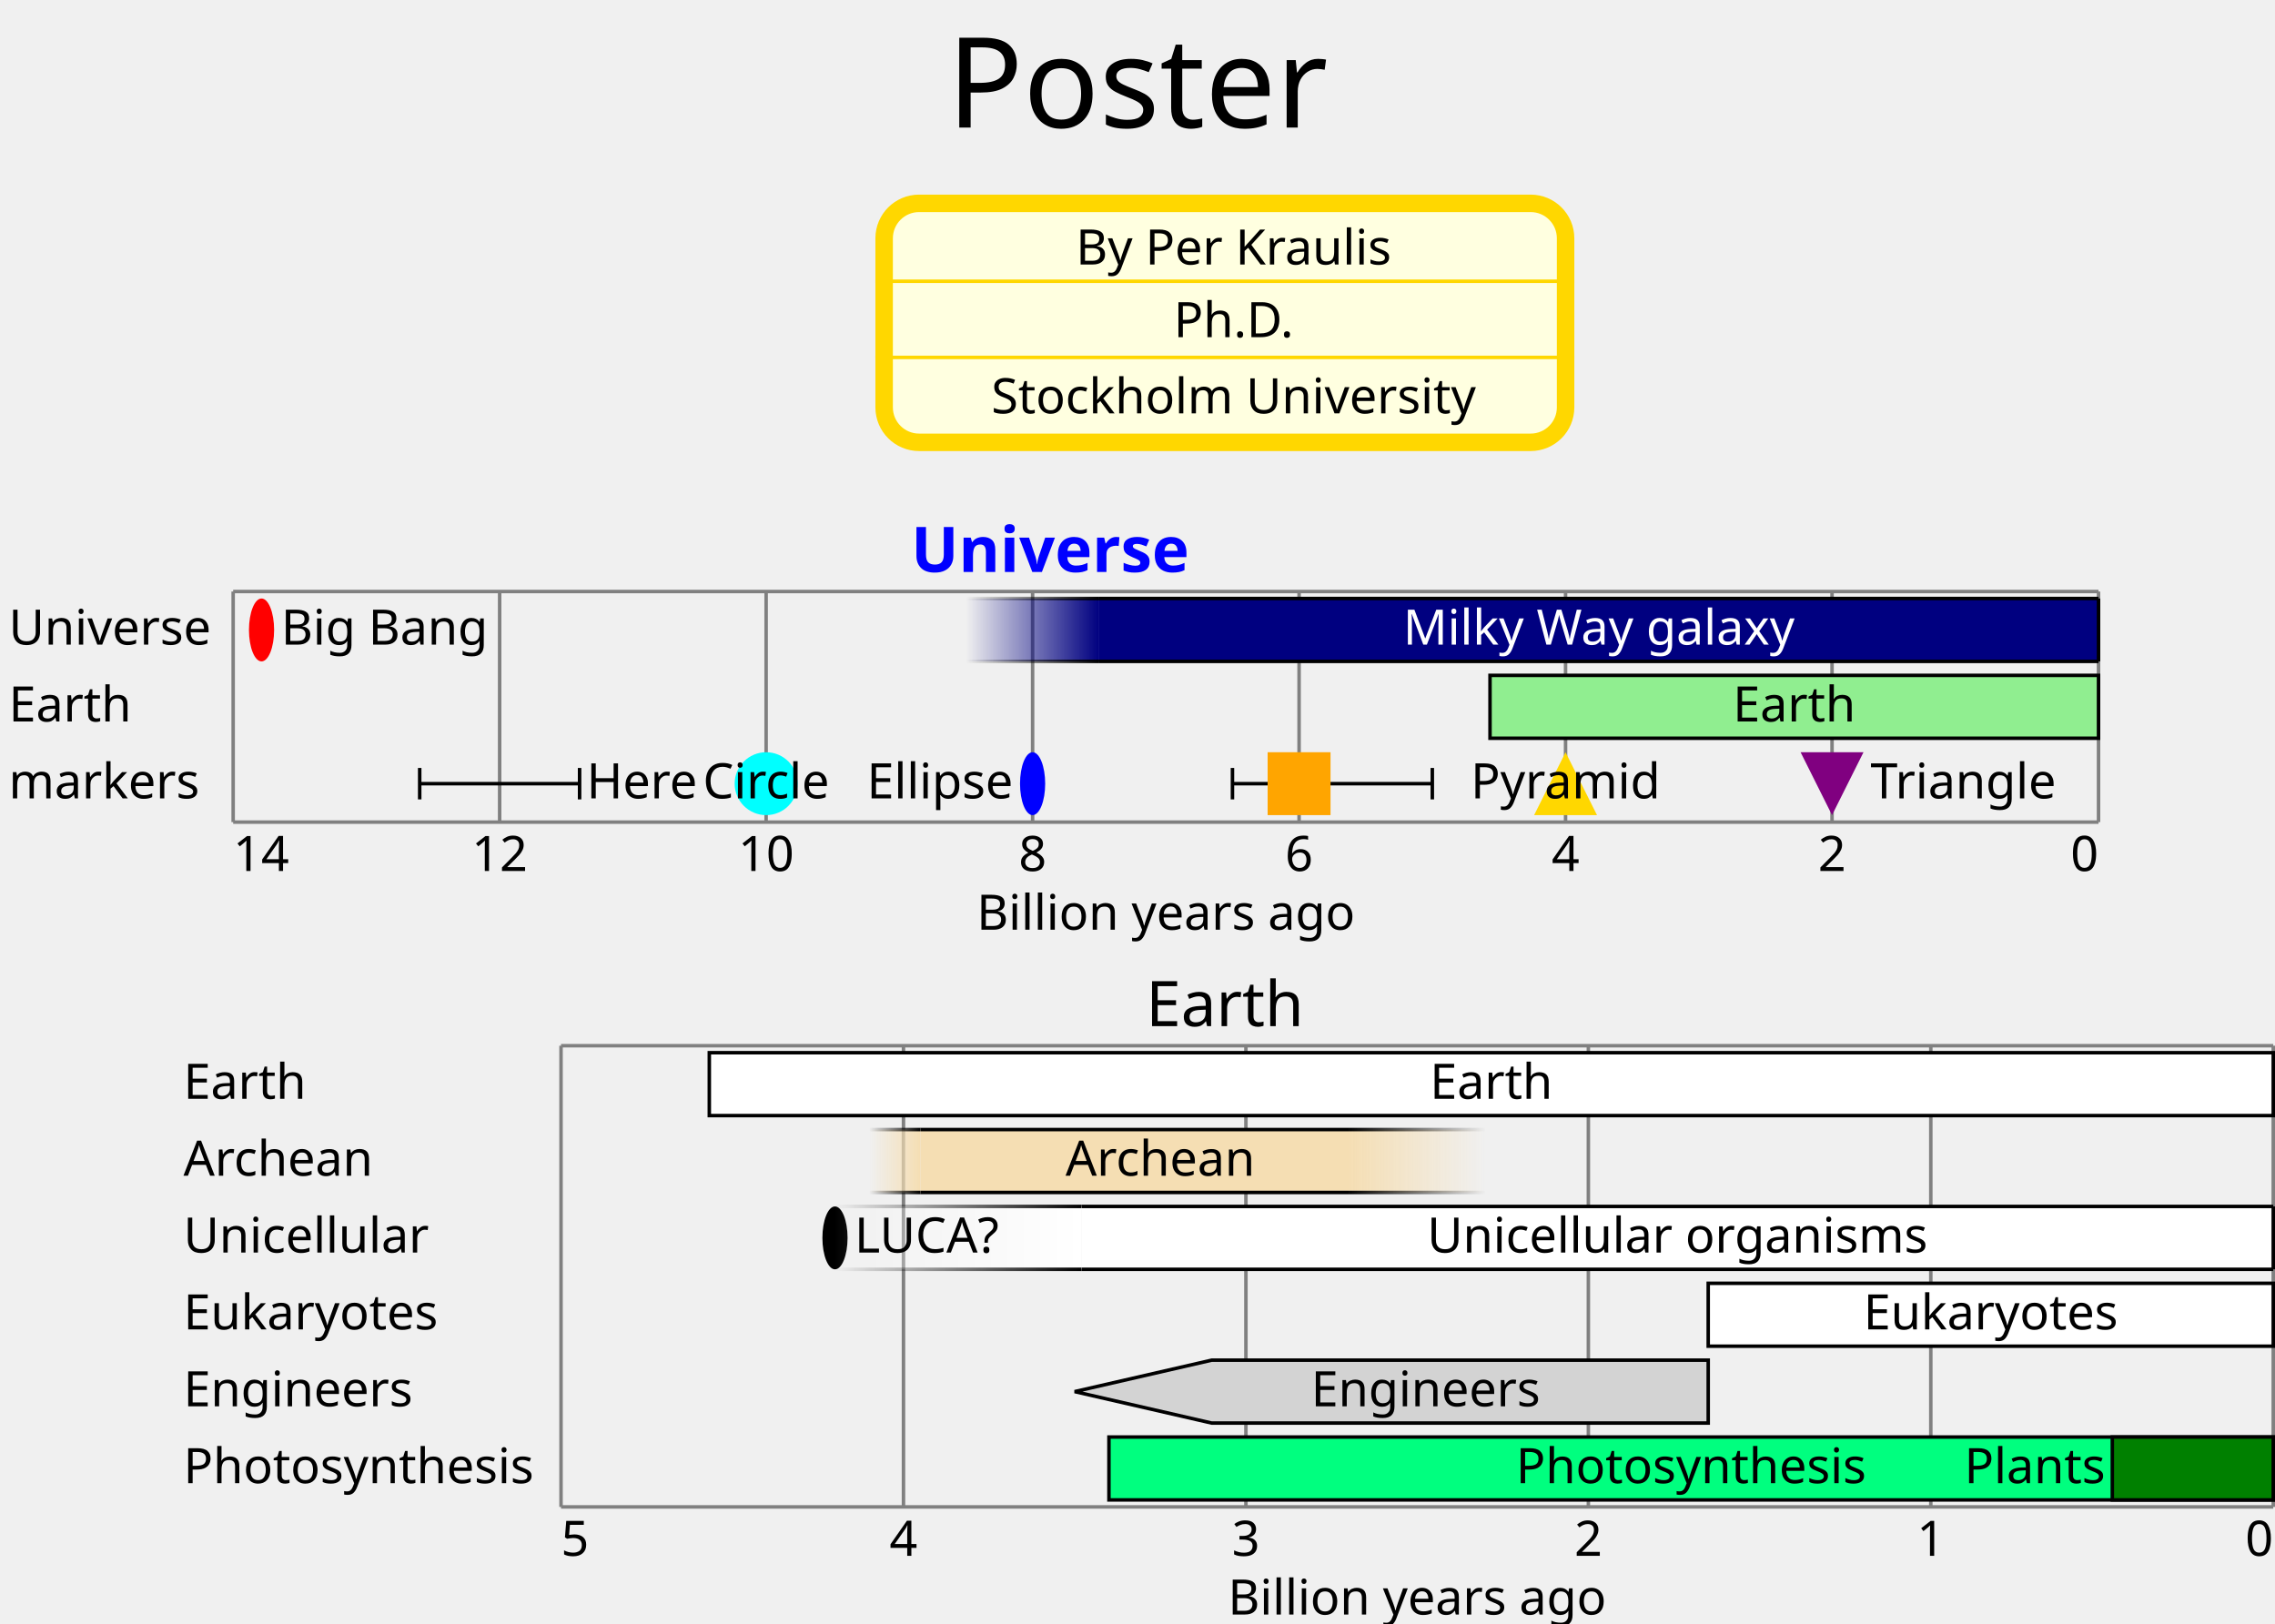
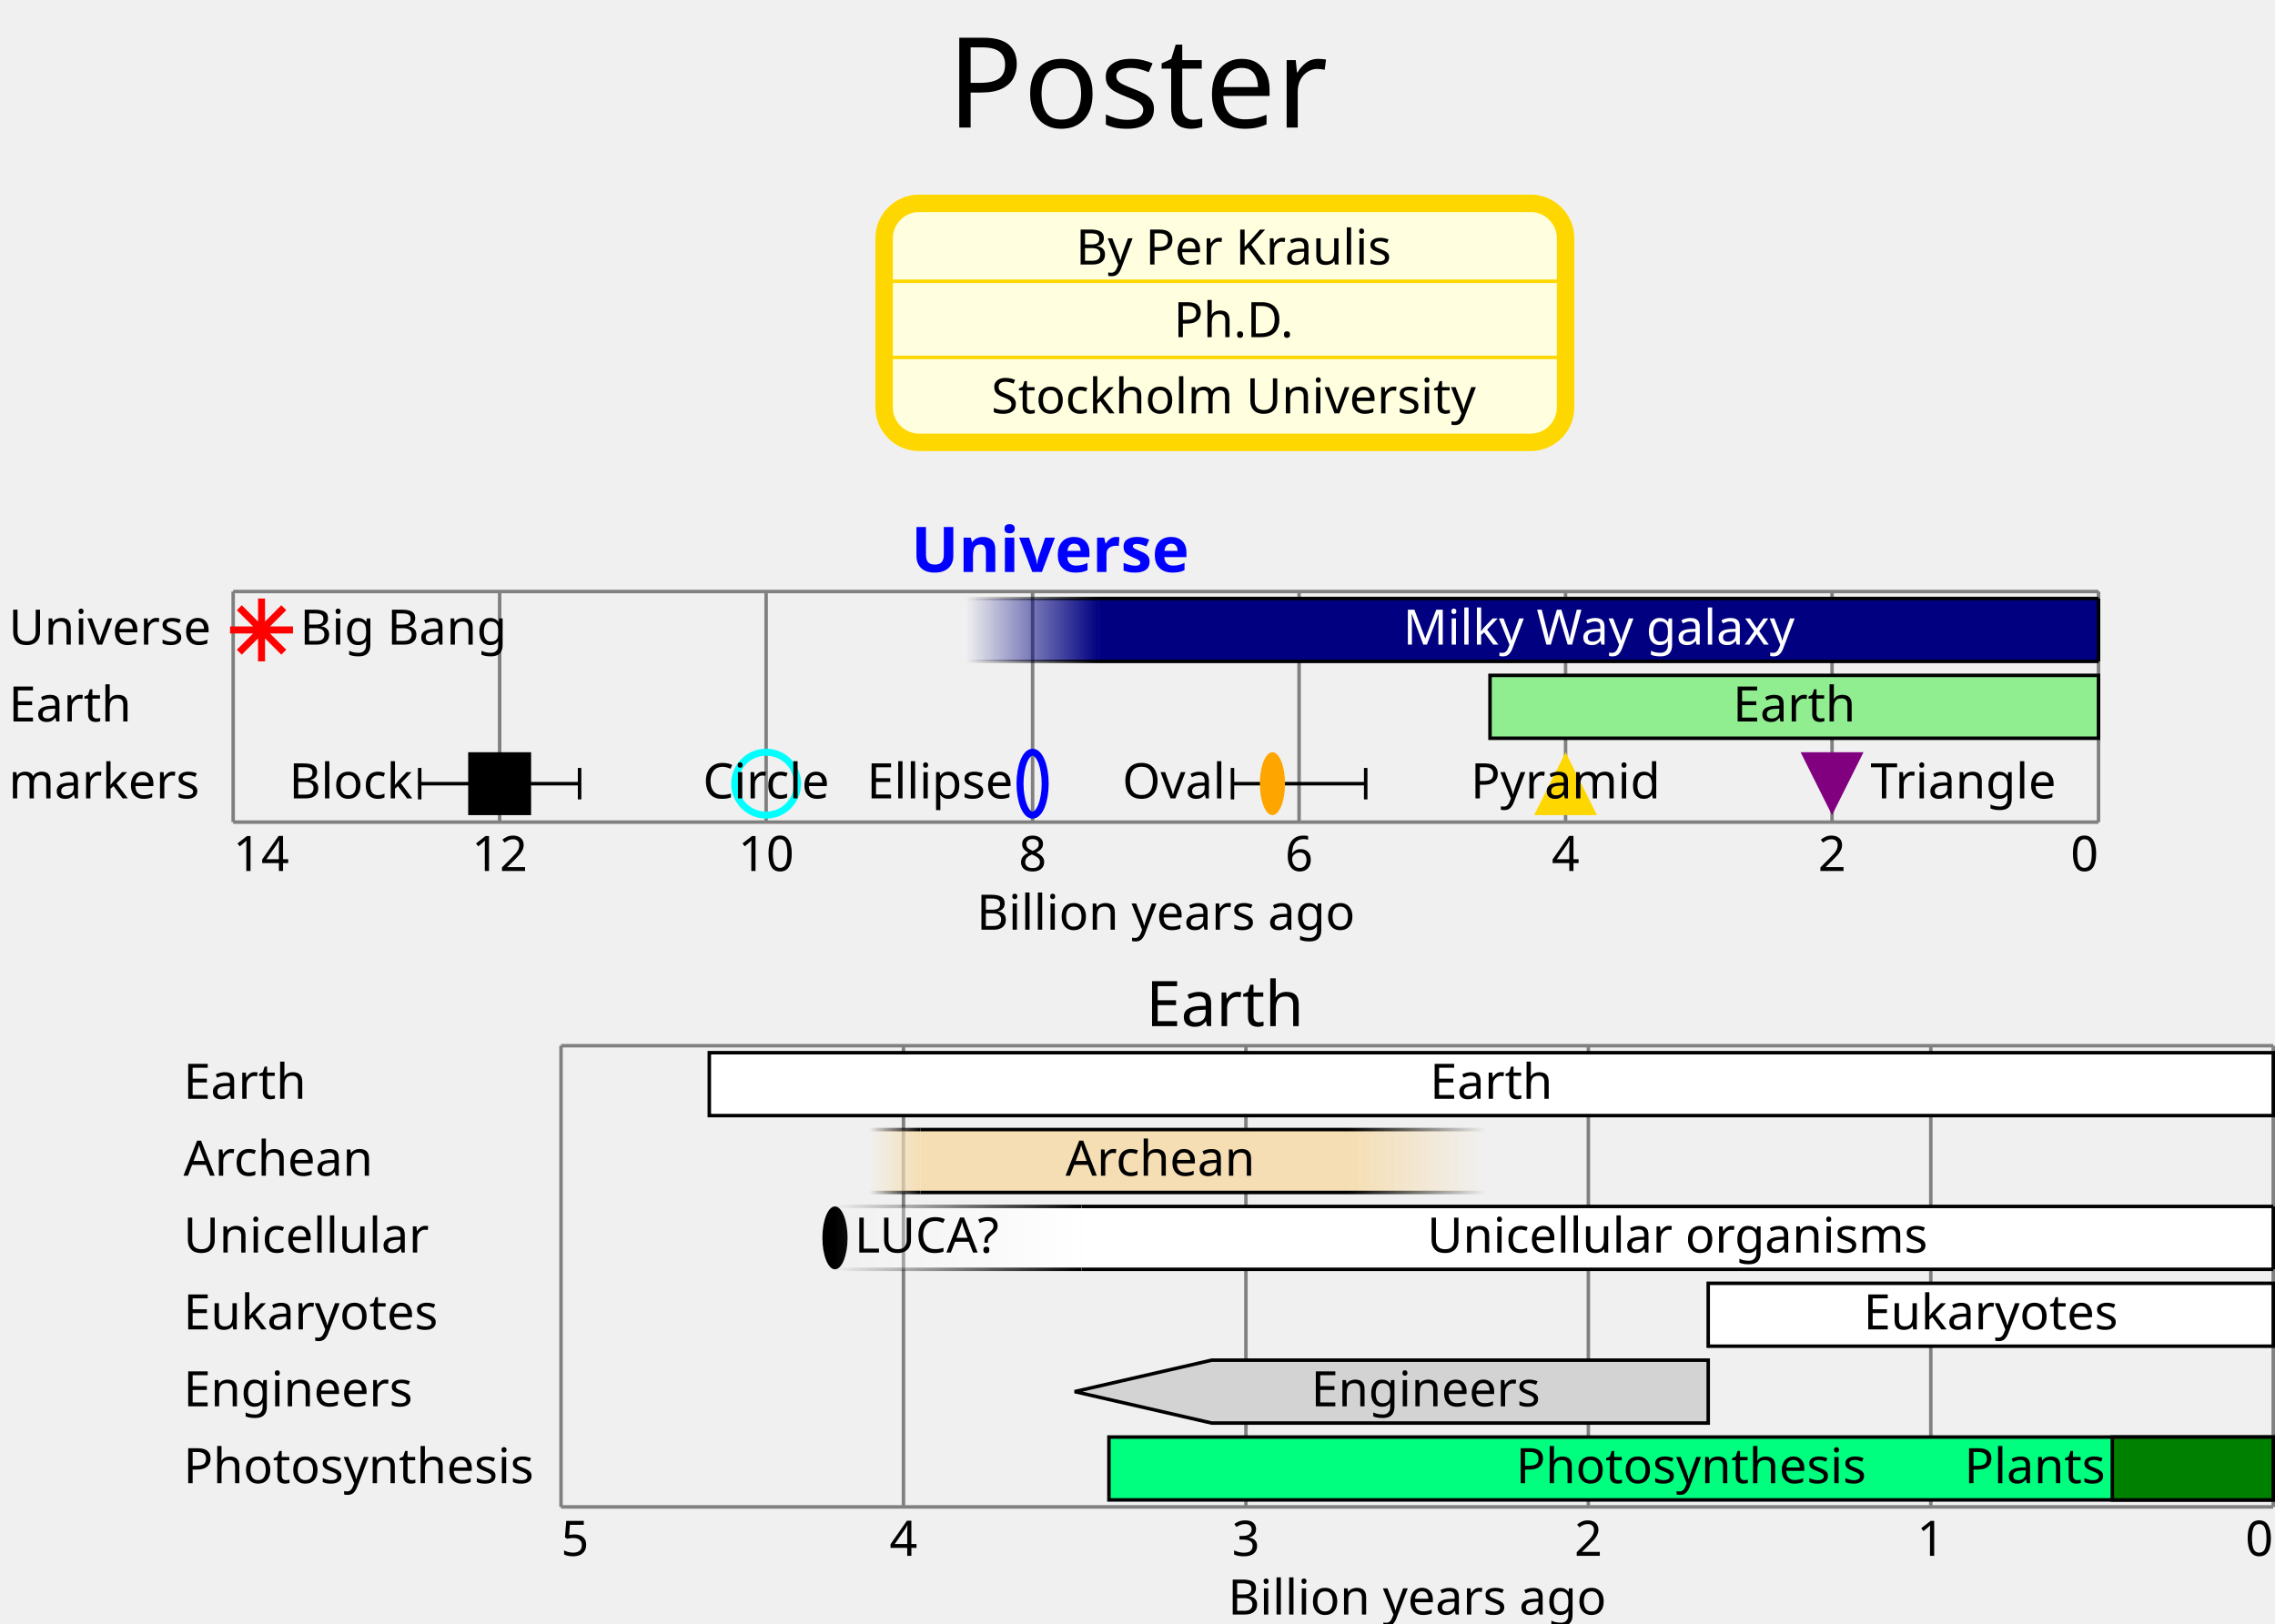
<svg xmlns="http://www.w3.org/2000/svg" width="651" height="464.600" viewBox="0 0 651 464.600" transform="translate(0.5, 0.5)">
  <g stroke="black" fill="white" font-family="sans-serif" font-size="14">
    <text x="325" y="36" stroke="none" fill="black" font-size="36" text-anchor="middle">Poster</text>
    <g transform="translate(250, 55.2)">
      <g stroke="black" fill="white" font-family="sans-serif" font-size="14">
        <rect x="2.5" y="2.5" rx="10" ry="10" width="195" fill="lightyellow" stroke="gold" stroke-width="5" height="68.400" />
        <g stroke="none" fill="black" text-anchor="middle" transform="translate(102.500, 20)">
          <text x="0" y="0">By Per Kraulis</text>
        </g>
        <line x1="0" y1="24.800" x2="200" y2="24.800" stroke="gold" stroke-width="1" />
        <g stroke="none" fill="black" text-anchor="middle" transform="translate(102.500, 40.800)">
          <text x="0" y="0">Ph.D.</text>
        </g>
        <line x1="0" y1="46.600" x2="200" y2="46.600" stroke="gold" stroke-width="1" />
        <g stroke="none" fill="black" text-anchor="middle" transform="translate(102.500, 62.600)">
          <text x="0" y="0">Stockholm University</text>
        </g>
      </g>
    </g>
    <g transform="translate(0, 145.2)">
      <g stroke="black" fill="white" font-family="sans-serif" font-size="14">
        <text x="300" y="18" stroke="none" fill="blue" font-size="18" text-anchor="middle" font-weight="bold">Universe</text>
        <g>
          <path d="M 66.220 23.600 V 89.600 M 142.474 23.600 V 89.600 M 218.729 23.600 V 89.600 M 294.983 23.600 V 89.600 M 371.237 23.600 V 89.600 M 447.491 23.600 V 89.600 M 523.746 23.600 V 89.600 M 600 23.600 V 89.600 M 66.220 23.600 H 600 M 66.220 89.600 H 600" stroke="gray" />
          <g text-anchor="middle" stroke="none" fill="black">
            <text x="66.220" y="103.600" text-anchor="start">14</text>
            <text x="142.474" y="103.600">12</text>
            <text x="218.729" y="103.600">10</text>
            <text x="294.983" y="103.600">8</text>
            <text x="371.237" y="103.600">6</text>
            <text x="447.491" y="103.600">4</text>
            <text x="523.746" y="103.600">2</text>
            <text x="600" y="103.600" text-anchor="end">0</text>
            <text x="333.110" y="120.4">Billion years ago</text>
          </g>
        </g>
        <g>
-           <ellipse cx="74.341" cy="34.600" rx="3.6" ry="9.0" stroke="none" fill="red" />
+           <path d="M 65.341 34.600 h 18 M 74.341 25.600 v 18 M 67.977 28.236 L 80.705 40.964 M 80.705 28.236 L 67.977 40.964" fill="none" stroke="red" stroke-width="2" />
          <g>
            <rect x="314.046" y="25.600" width="285.954" height="18" stroke="none" fill="navy" />
            <path d="M 314.046 25.600 H 600 m 0 18 H 314.046" stroke="black" />
            <defs>
              <linearGradient id="id17">
                <stop offset="0" stop-color="navy" stop-opacity="0" />
                <stop offset="1" stop-color="navy" stop-opacity="1" />
              </linearGradient>
              <linearGradient id="id18">
                <stop offset="0" stop-color="black" stop-opacity="0" />
                <stop offset="1" stop-color="black" stop-opacity="1" />
              </linearGradient>
            </defs>
            <rect x="275.919" y="25.600" width="38.127" height="18" stroke="none" fill="url(#id17)" />
            <path d="M 275.919 25.600 H 314.046 m 0 18 H 275.919" stroke="url(#id18)" />
            <line x1="600" y1="25.600" x2="600" y2="43.600" stroke="black" />
          </g>
          <g>
            <rect x="425.873" y="47.600" width="174.127" height="18" fill="lightgreen" />
          </g>
          <g>
            <g stroke="black">
              <path d="M 119.598 74.100 v 9 m 0 -4.500 H 142.474" />
              <path d="M 165.351 74.100 v 9 m 0 -4.500 H 142.474" />
            </g>
-             <g stroke="none" fill="black" />
+             <rect x="133.474" y="69.600" width="18" height="18" fill="black" stroke="none" stroke-width="2" />
          </g>
-           <circle cx="218.729" cy="78.600" r="9.0" stroke="none" fill="cyan" />
-           <ellipse cx="294.983" cy="78.600" rx="3.6" ry="9.0" stroke="none" fill="blue" />
+           <circle cx="218.729" cy="78.600" r="9.0" fill="none" stroke="cyan" stroke-width="2" />
+           <ellipse cx="294.983" cy="78.600" rx="3.6" ry="9.0" fill="none" stroke="blue" stroke-width="2" />
          <g>
            <g stroke="black">
-               <path d="M 352.174 74.100 v 9 m 0 -4.500 H 371.237" />
-               <path d="M 409.364 74.100 v 9 m 0 -4.500 H 371.237" />
+               <path d="M 352.174 74.100 v 9 m 0 -4.500 H 363.612" />
+               <path d="M 390.301 74.100 v 9 m 0 -4.500 H 363.612" />
            </g>
-             <rect x="362.237" y="69.600" width="18" height="18" stroke="none" fill="orange" />
+             <ellipse cx="363.612" cy="78.600" rx="3.6" ry="9.0" fill="orange" stroke="none" stroke-width="2" />
          </g>
-           <path d="M 447.491 69.600 L 438.491 87.600 h 18 Z" stroke="none" fill="gold" />
-           <path d="M 523.746 87.600 L 514.746 69.600 h 18 Z" stroke="none" fill="purple" />
+           <path d="M 447.491 69.600 L 438.491 87.600 h 18 Z" fill="gold" stroke="none" stroke-width="2" />
+           <path d="M 523.746 87.600 L 514.746 69.600 h 18 Z" fill="purple" stroke="none" stroke-width="2" />
        </g>
        <g text-anchor="middle" stroke="none" fill="black">
-           <text x="79.941" y="38.800" text-anchor="start">Big Bang</text>
+           <text x="85.341" y="38.800" text-anchor="start">Big Bang</text>
          <text x="457.023" y="38.800" fill="white" text-anchor="middle">Milky Way galaxy</text>
          <text x="512.937" y="60.800" fill="black" text-anchor="middle">Earth</text>
-           <text x="167.351" y="82.800" text-anchor="start">Here</text>
+           <text x="117.598" y="82.800" text-anchor="end">Block</text>
          <text x="218.729" y="82.800" text-anchor="middle">Circle</text>
          <text x="289.383" y="82.800" text-anchor="end">Ellipse</text>
+           <text x="350.174" y="82.800" text-anchor="end">Oval</text>
          <text x="447.491" y="82.800" text-anchor="middle">Pyramid</text>
          <text x="534.746" y="82.800" text-anchor="start">Triangle</text>
        </g>
        <g stroke="none" fill="black">
          <text x="2" y="38.800">Universe</text>
          <text x="2" y="60.800">Earth</text>
          <text x="2" y="82.800">markers</text>
        </g>
      </g>
    </g>
    <g transform="translate(50, 275.2)">
      <g stroke="black" fill="white" font-family="sans-serif" font-size="14">
        <text x="300" y="18" stroke="none" fill="black" font-size="18" text-anchor="middle">Earth</text>
        <g>
          <path d="M 110.040 23.600 V 155.600 M 208.032 23.600 V 155.600 M 306.024 23.600 V 155.600 M 404.016 23.600 V 155.600 M 502.008 23.600 V 155.600 M 600 23.600 V 155.600 M 110.040 23.600 H 600 M 110.040 155.600 H 600" stroke="gray" />
          <g text-anchor="middle" stroke="none" fill="black">
            <text x="110.040" y="169.600" text-anchor="start">5</text>
            <text x="208.032" y="169.600">4</text>
            <text x="306.024" y="169.600">3</text>
            <text x="404.016" y="169.600">2</text>
            <text x="502.008" y="169.600">1</text>
            <text x="600" y="169.600" text-anchor="end">0</text>
            <text x="355.020" y="186.4">Billion years ago</text>
          </g>
        </g>
        <g>
          <g>
            <rect x="152.471" y="25.600" width="447.529" height="18" fill="white" />
          </g>
          <g>
            <rect x="212.932" y="47.600" width="122.490" height="18" stroke="none" fill="wheat" />
            <path d="M 212.932 47.600 H 335.422 m 0 18 H 212.932" stroke="black" />
            <defs>
              <linearGradient id="id19">
                <stop offset="0" stop-color="wheat" stop-opacity="0" />
                <stop offset="1" stop-color="wheat" stop-opacity="1" />
              </linearGradient>
              <linearGradient id="id20">
                <stop offset="0" stop-color="black" stop-opacity="0" />
                <stop offset="1" stop-color="black" stop-opacity="1" />
              </linearGradient>
            </defs>
            <rect x="198.233" y="47.600" width="14.699" height="18" stroke="none" fill="url(#id19)" />
            <path d="M 198.233 47.600 H 212.932 m 0 18 H 198.233" stroke="url(#id20)" />
            <defs>
              <linearGradient id="id21">
                <stop offset="0" stop-color="wheat" stop-opacity="1" />
                <stop offset="1" stop-color="wheat" stop-opacity="0" />
              </linearGradient>
              <linearGradient id="id22">
                <stop offset="0" stop-color="black" stop-opacity="1" />
                <stop offset="1" stop-color="black" stop-opacity="0" />
              </linearGradient>
            </defs>
            <rect x="335.422" y="47.600" width="39.197" height="18" stroke="none" fill="url(#id21)" />
            <path d="M 335.422 47.600 H 374.618 m 0 18 H 335.422" stroke="url(#id22)" />
          </g>
-           <ellipse cx="188.434" cy="78.600" rx="3.6" ry="9.0" stroke="none" fill="black" />
+           <ellipse cx="188.434" cy="78.600" rx="3.6" ry="9.0" fill="black" stroke="none" stroke-width="2" />
          <g>
            <rect x="258.988" y="69.600" width="341.012" height="18" stroke="none" fill="white" />
            <path d="M 258.988 69.600 H 600 m 0 18 H 258.988" stroke="black" />
            <defs>
              <linearGradient id="id23">
                <stop offset="0" stop-color="white" stop-opacity="0" />
                <stop offset="1" stop-color="white" stop-opacity="1" />
              </linearGradient>
              <linearGradient id="id24">
                <stop offset="0" stop-color="black" stop-opacity="0" />
                <stop offset="1" stop-color="black" stop-opacity="1" />
              </linearGradient>
            </defs>
            <rect x="188.434" y="69.600" width="70.554" height="18" stroke="none" fill="url(#id23)" />
            <path d="M 188.434 69.600 H 258.988 m 0 18 H 188.434" stroke="url(#id24)" />
            <line x1="600" y1="69.600" x2="600" y2="87.600" stroke="black" />
          </g>
          <g>
            <rect x="438.313" y="91.600" width="161.687" height="18" fill="white" />
          </g>
          <g>
            <path d="M 296.225 113.600 L 257.028 122.600 296.225 131.600 H 438.313 L 438.313 122.600 438.313 113.600 Z" fill="lightgray" />
          </g>
          <g>
            <rect x="266.827" y="135.600" width="333.173" height="18" fill="springgreen" />
          </g>
          <g>
            <rect x="553.944" y="135.600" width="46.056" height="18" fill="green" />
          </g>
        </g>
        <g text-anchor="middle" stroke="none" fill="black">
          <text x="376.235" y="38.800" fill="black" text-anchor="middle">Earth</text>
          <text x="281.526" y="60.800" fill="black" text-anchor="middle">Archean</text>
          <text x="194.034" y="82.800" text-anchor="start">LUCA?</text>
          <text x="429.494" y="82.800" fill="black" text-anchor="middle">Unicellular organisms</text>
          <text x="519.157" y="104.800" fill="black" text-anchor="middle">Eukaryotes</text>
          <text x="357.470" y="126.800" fill="black" text-anchor="middle">Engineers</text>
          <text x="433.414" y="148.800" fill="black" text-anchor="middle">Photosynthesis</text>
          <text x="551.944" y="148.800" fill="black" text-anchor="end">Plants</text>
        </g>
        <g stroke="none" fill="black">
          <text x="2" y="38.800">Earth</text>
          <text x="2" y="60.800">Archean</text>
          <text x="2" y="82.800">Unicellular</text>
          <text x="2" y="104.800">Eukaryotes</text>
          <text x="2" y="126.800">Engineers</text>
          <text x="2" y="148.800">Photosynthesis</text>
        </g>
      </g>
    </g>
  </g>
</svg>
